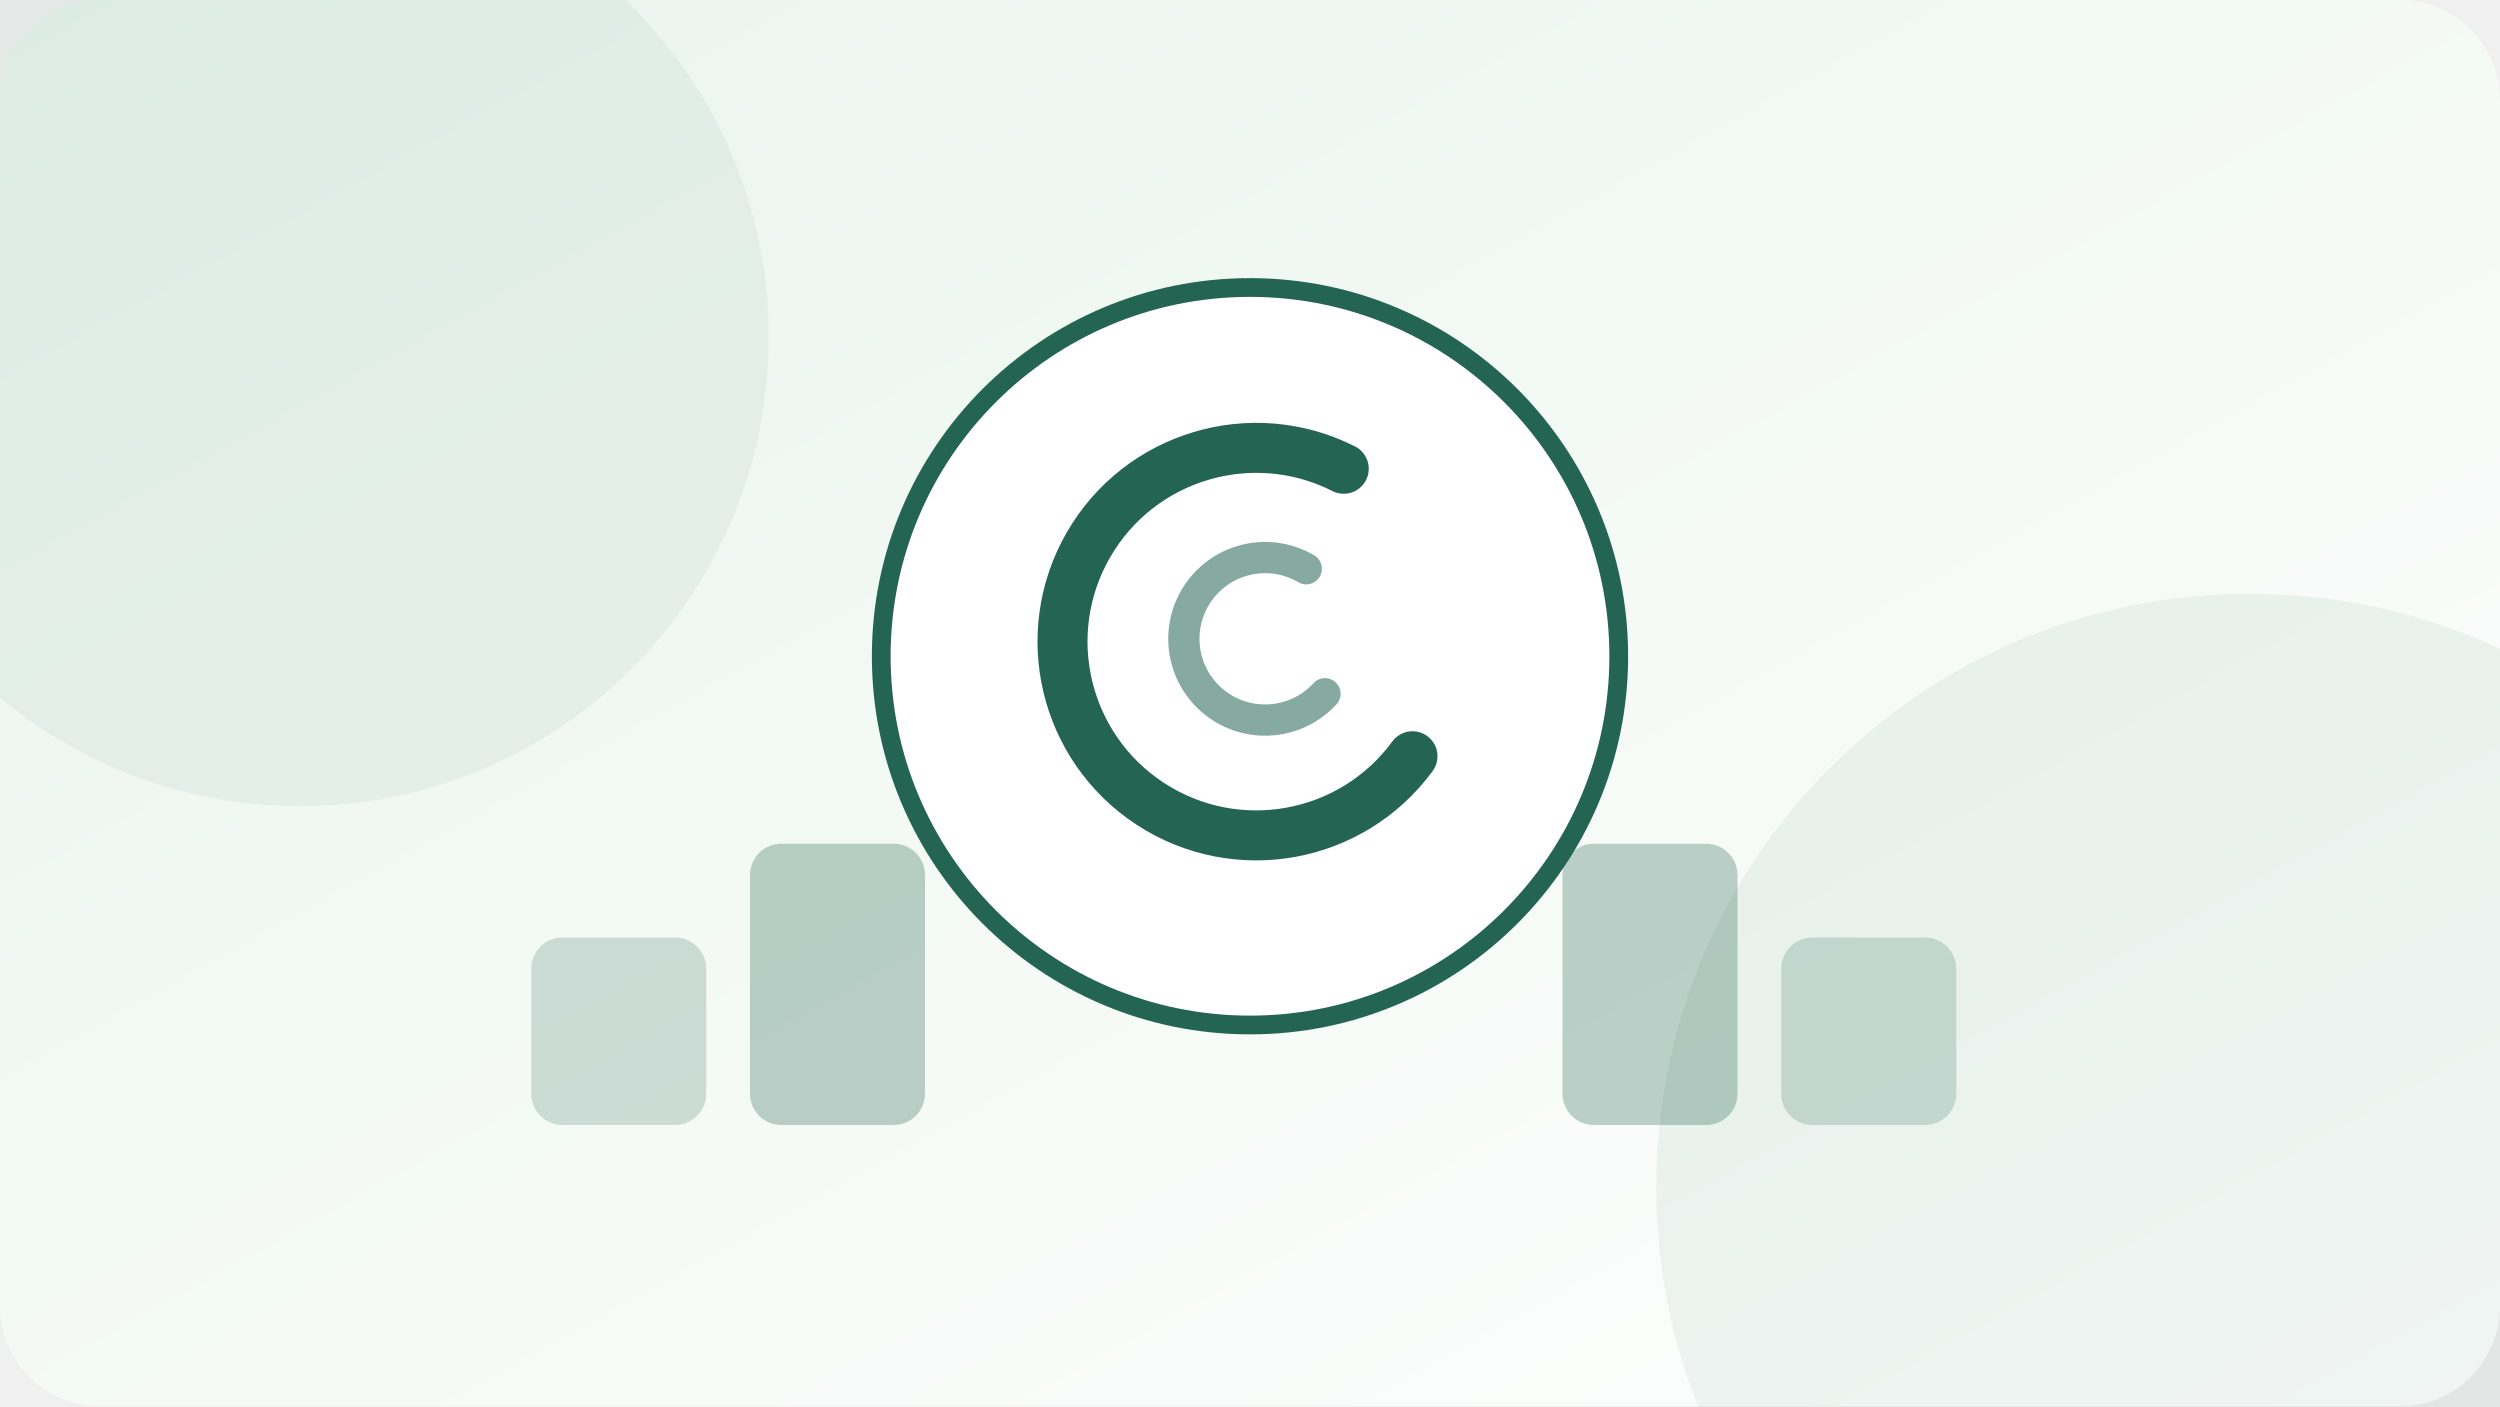
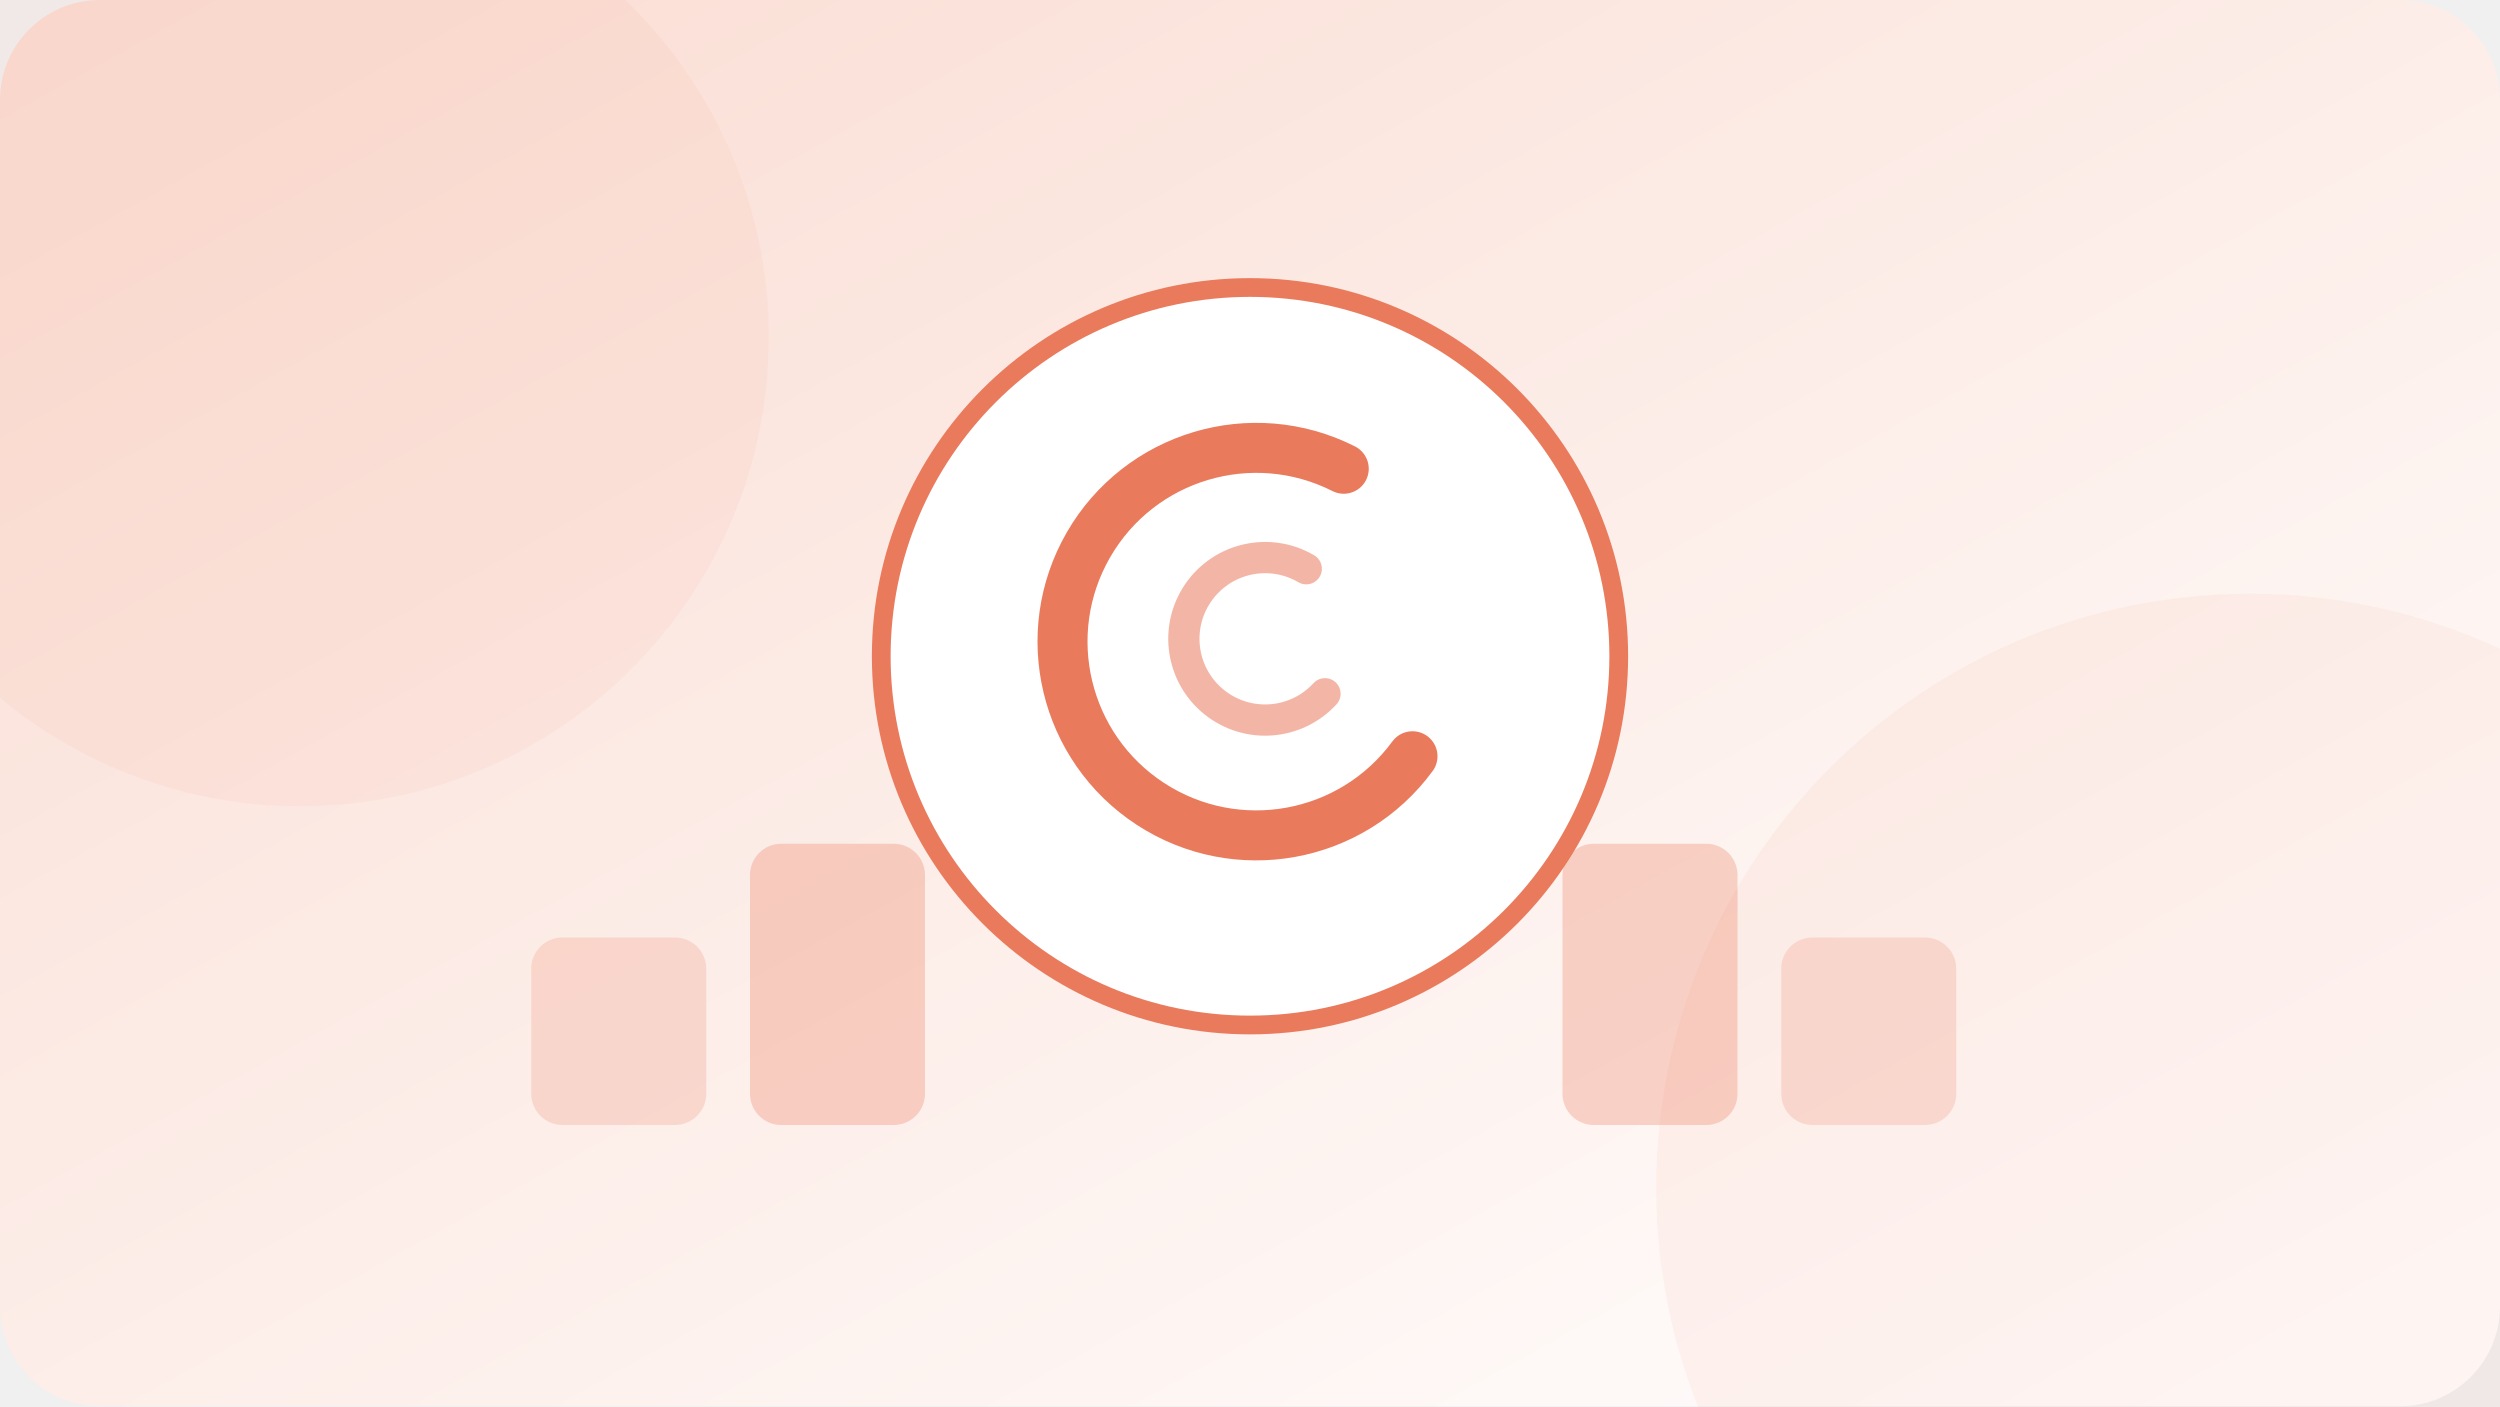
<svg xmlns="http://www.w3.org/2000/svg" width="800" height="450" viewBox="0 0 800 450">
  <defs>
    <linearGradient id="bg" x1="0" y1="0" x2="1" y2="1">
-       <stop offset="0" stop-color="#e9f4ec" />
+       <stop offset="0" stop-color="#fadcd2" />
      <stop offset="1" stop-color="#ffffff" />
    </linearGradient>
  </defs>
  <rect width="800" height="450" rx="32" fill="url(#bg)" />
-   <circle cx="96.0" cy="108.0" r="150" fill="#246452" opacity=".06" />
-   <circle cx="720.0" cy="380.0" r="190" fill="#246452" opacity=".07" />
-   <circle cx="400" cy="210" r="118" fill="#ffffff" stroke="#246452" stroke-width="6" />
-   <path d="M430 150a62 62 0 1 0 22 92" fill="none" stroke="#246452" stroke-width="16" stroke-linecap="round" />
-   <path d="M418 182a26 26 0 1 0 6 40" fill="none" stroke="#246452" stroke-width="10" stroke-linecap="round" opacity=".55" />
-   <rect x="170" y="300" width="56" height="60" rx="10" fill="#246452" opacity="0.2" />
-   <rect x="240" y="270" width="56" height="90" rx="10" fill="#246452" opacity="0.3" />
-   <rect x="500" y="270" width="56" height="90" rx="10" fill="#246452" opacity="0.3" />
-   <rect x="570" y="300" width="56" height="60" rx="10" fill="#246452" opacity="0.2" />
+   <circle cx="96.0" cy="108.0" r="150" fill="#ea7a5c" opacity=".06" />
+   <circle cx="720.0" cy="380.0" r="190" fill="#ea7a5c" opacity=".07" />
+   <circle cx="400" cy="210" r="118" fill="#ffffff" stroke="#ea7a5c" stroke-width="6" />
+   <path d="M430 150a62 62 0 1 0 22 92" fill="none" stroke="#ea7a5c" stroke-width="16" stroke-linecap="round" />
+   <path d="M418 182a26 26 0 1 0 6 40" fill="none" stroke="#ea7a5c" stroke-width="10" stroke-linecap="round" opacity=".55" />
+   <rect x="170" y="300" width="56" height="60" rx="10" fill="#ea7a5c" opacity="0.2" />
+   <rect x="240" y="270" width="56" height="90" rx="10" fill="#ea7a5c" opacity="0.3" />
+   <rect x="500" y="270" width="56" height="90" rx="10" fill="#ea7a5c" opacity="0.3" />
+   <rect x="570" y="300" width="56" height="60" rx="10" fill="#ea7a5c" opacity="0.2" />
</svg>
